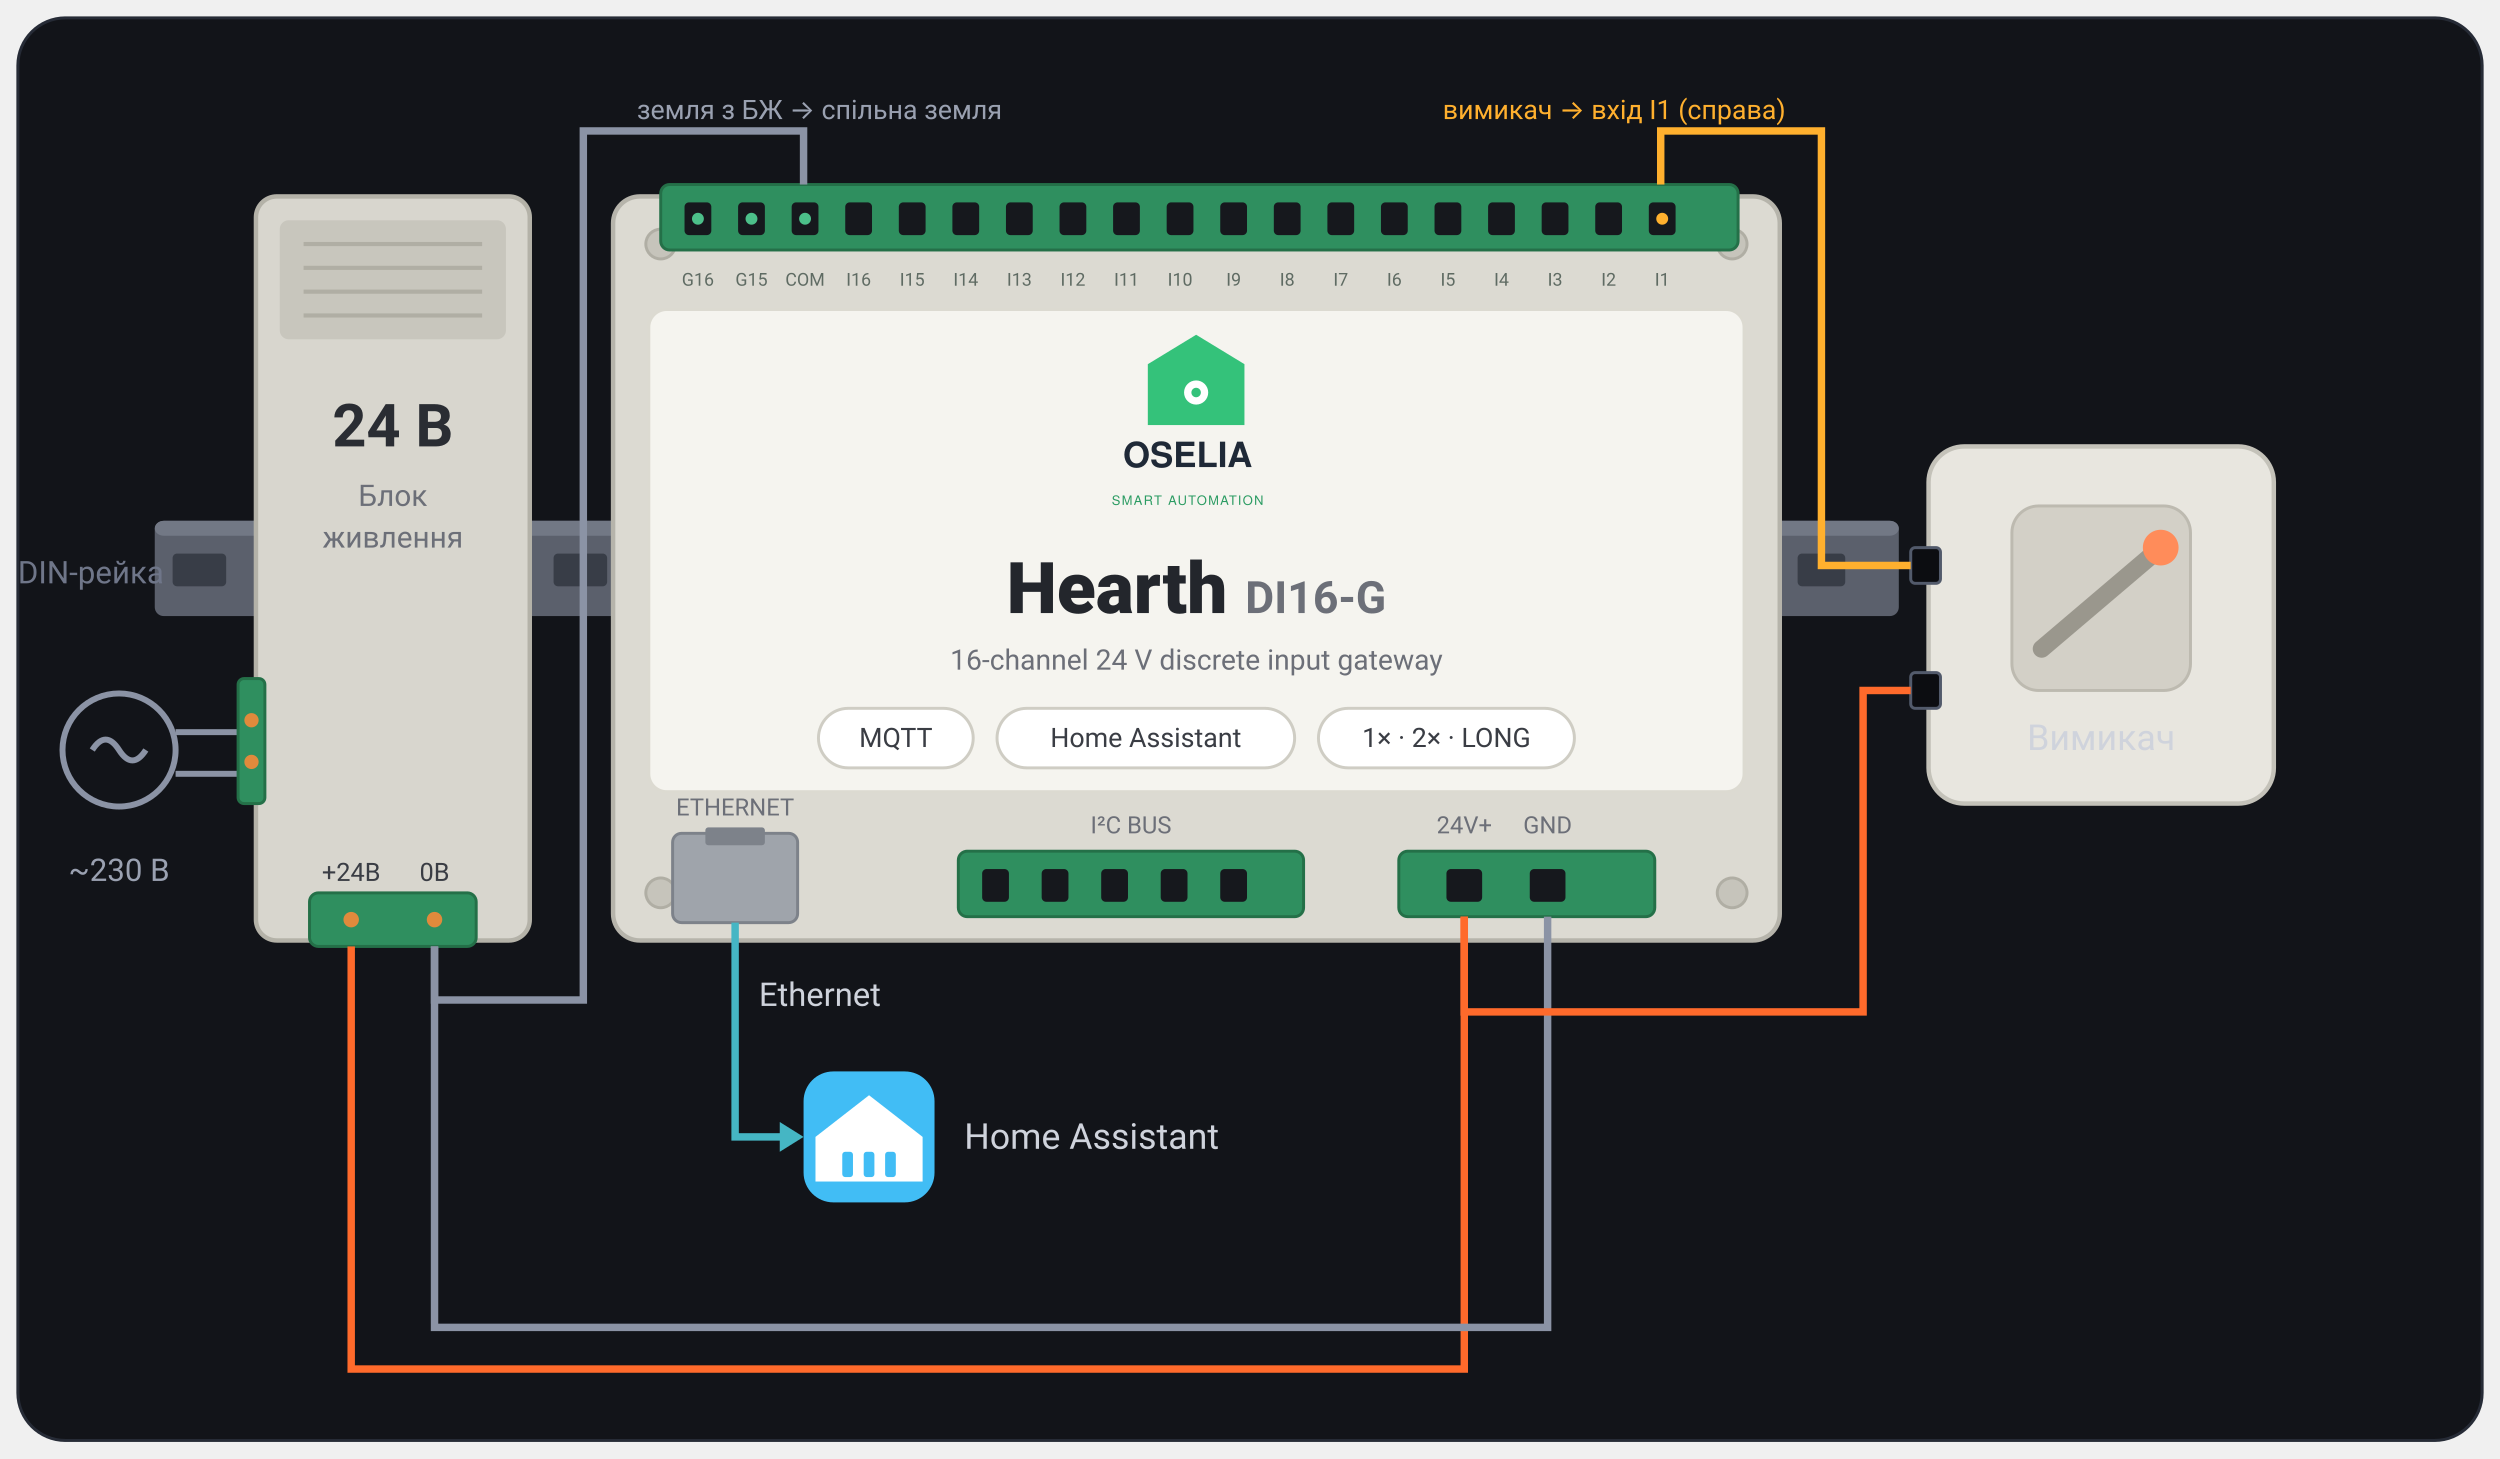
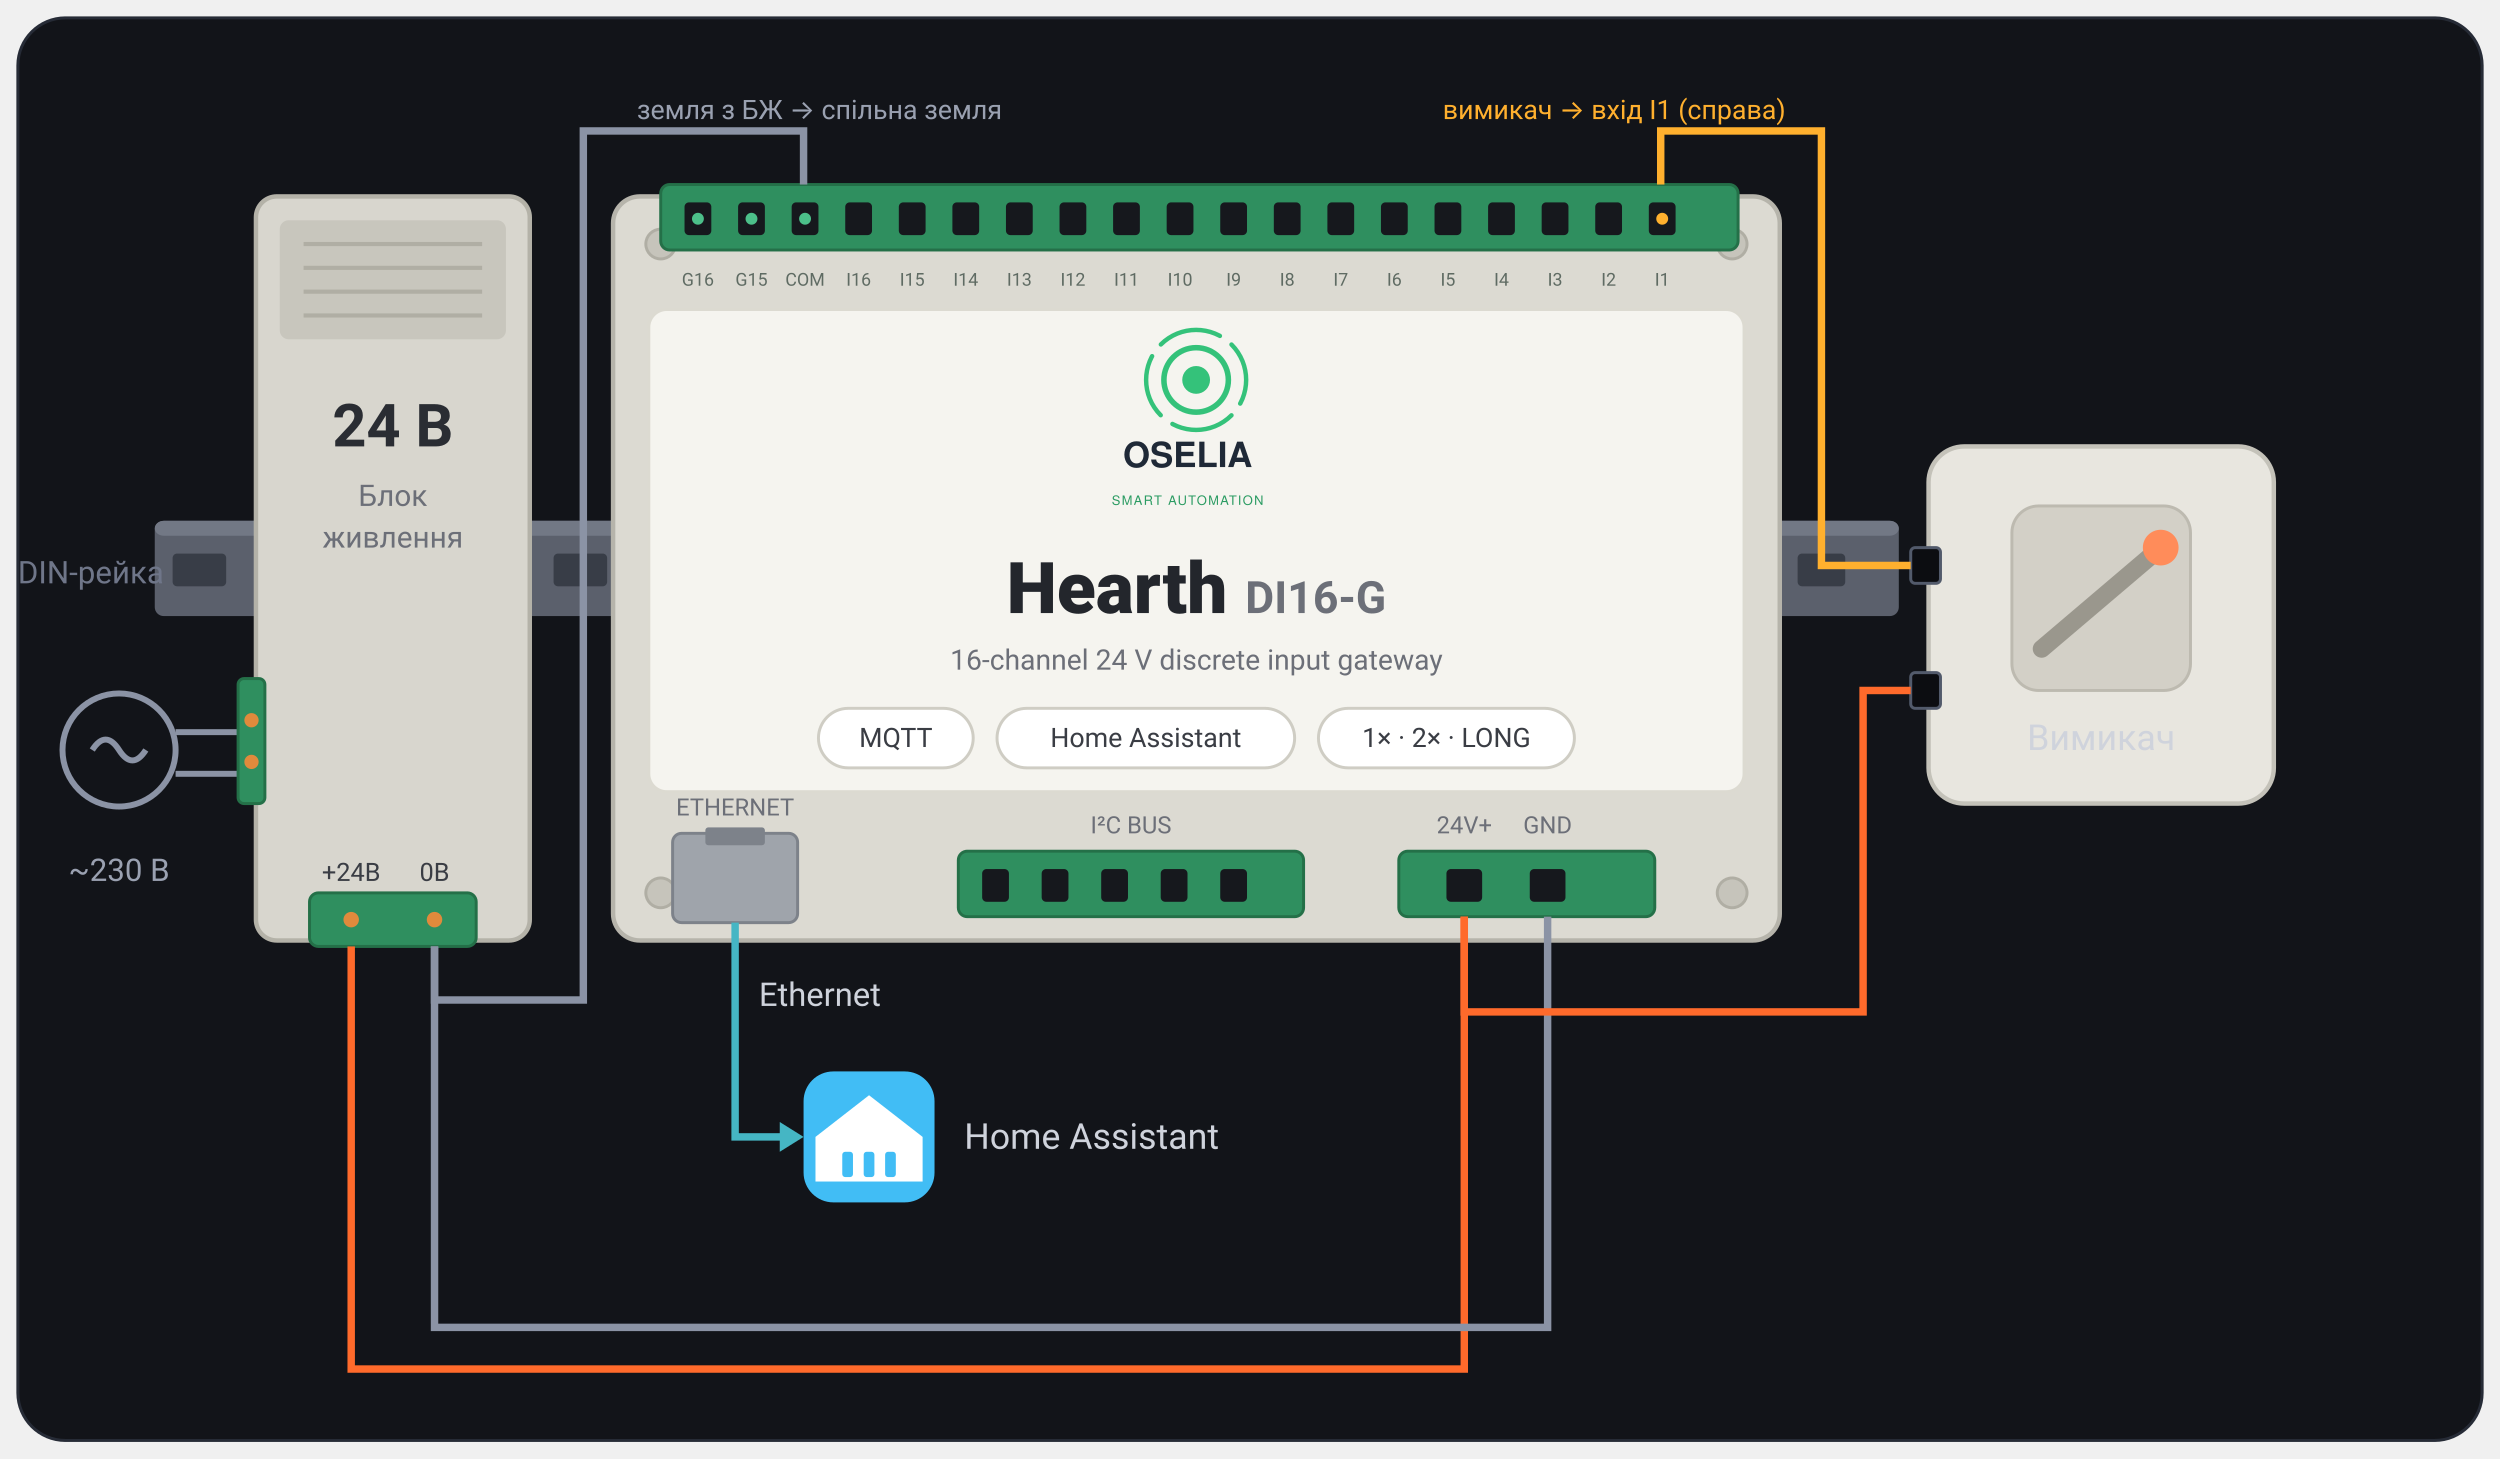
<svg xmlns="http://www.w3.org/2000/svg" viewBox="0 0 840 490" role="img" aria-label="Блок живлення 24 В, шлюз OSELIA Hearth DI16-G і вимикач на DIN-рейці, під'єднані до Home Assistant" font-family="ui-sans-serif, system-ui, -apple-system, Segoe UI, Roboto, sans-serif">
  <rect x="6" y="6" width="828" height="478" rx="16" fill="#121419" stroke="#262b36" />
  <g>
    <rect x="52" y="175" width="586" height="32" rx="3" fill="#5b606c" />
    <rect x="52" y="175" width="586" height="5" rx="3" fill="#727885" />
    <g fill="#383d47">
      <rect x="58" y="186" width="18" height="11" rx="1.5" />
      <rect x="186" y="186" width="18" height="11" rx="1.5" />
      <rect x="604" y="186" width="16" height="11" rx="1.5" />
    </g>
    <text x="6" y="196" font-size="10.5" fill="#6f7689">DIN-рейка</text>
  </g>
  <g>
    <circle cx="40" cy="252" r="19" fill="none" stroke="#8b93a5" stroke-width="2" />
    <path d="M31 252 q4.5 -7 9 0 t9 0" fill="none" stroke="#8b93a5" stroke-width="2" />
    <text x="40" y="296" font-size="10.5" fill="#9aa1b1" text-anchor="middle">~230 В</text>
    <path d="M59 246 H82" stroke="#8b93a5" stroke-width="2" />
    <path d="M59 260 H82" stroke="#8b93a5" stroke-width="2" />
  </g>
  <g>
    <rect x="86" y="66" width="92" height="250" rx="7" fill="#d8d6ce" stroke="#b4b2a8" stroke-width="1.5" />
    <rect x="94" y="74" width="76" height="40" rx="3" fill="#c8c6bd" />
    <g stroke="#b0aea4" stroke-width="1.4">
      <path d="M102 82 H162" />
      <path d="M102 90 H162" />
      <path d="M102 98 H162" />
      <path d="M102 106 H162" />
    </g>
    <text x="132" y="150" font-size="20" font-weight="700" fill="#2a2d33" text-anchor="middle">24 В</text>
    <text x="132" y="170" font-size="10" fill="#6c6f78" text-anchor="middle">Блок</text>
    <text x="132" y="184" font-size="10" fill="#6c6f78" text-anchor="middle">живлення</text>
    <rect x="80" y="228" width="9" height="42" rx="2" fill="#2f8f5f" stroke="#247048" />
    <circle cx="84.5" cy="242" r="2.4" fill="#e08a3c" />
    <circle cx="84.5" cy="256" r="2.4" fill="#e08a3c" />
    <rect x="104" y="300" width="56" height="18" rx="3" fill="#2f8f5f" stroke="#247048" />
    <circle cx="118" cy="309" r="2.6" fill="#e08a3c" />
    <circle cx="146" cy="309" r="2.6" fill="#e08a3c" />
    <text x="118" y="296" font-size="8.5" fill="#3a3d44" text-anchor="middle">+24В</text>
    <text x="146" y="296" font-size="8.5" fill="#3a3d44" text-anchor="middle">0В</text>
  </g>
  <g>
    <rect x="206" y="66" width="392" height="250" rx="9" fill="#dcdad2" stroke="#b6b4ab" stroke-width="1.5" />
    <g fill="#c6c4bb" stroke="#b0aea4">
      <circle cx="222" cy="82" r="5" />
      <circle cx="582" cy="82" r="5" />
      <circle cx="222" cy="300" r="5" />
      <circle cx="582" cy="300" r="5" />
    </g>
    <rect x="222" y="62" width="362" height="22" rx="3" fill="#2f8f5f" stroke="#247048" />
    <g fill="#16181d">
      <rect x="230" y="68" width="9" height="11" rx="1.5" />
      <rect x="248" y="68" width="9" height="11" rx="1.5" />
      <rect x="266" y="68" width="9" height="11" rx="1.5" />
      <rect x="284" y="68" width="9" height="11" rx="1.5" />
      <rect x="302" y="68" width="9" height="11" rx="1.5" />
      <rect x="320" y="68" width="9" height="11" rx="1.5" />
      <rect x="338" y="68" width="9" height="11" rx="1.5" />
      <rect x="356" y="68" width="9" height="11" rx="1.5" />
      <rect x="374" y="68" width="9" height="11" rx="1.5" />
      <rect x="392" y="68" width="9" height="11" rx="1.5" />
      <rect x="410" y="68" width="9" height="11" rx="1.5" />
      <rect x="428" y="68" width="9" height="11" rx="1.5" />
      <rect x="446" y="68" width="9" height="11" rx="1.5" />
      <rect x="464" y="68" width="9" height="11" rx="1.5" />
      <rect x="482" y="68" width="9" height="11" rx="1.5" />
      <rect x="500" y="68" width="9" height="11" rx="1.5" />
      <rect x="518" y="68" width="9" height="11" rx="1.5" />
      <rect x="536" y="68" width="9" height="11" rx="1.5" />
      <rect x="554" y="68" width="9" height="11" rx="1.5" />
    </g>
    <g fill="#4cc08a">
      <circle cx="234.5" cy="73.5" r="2" />
      <circle cx="252.5" cy="73.5" r="2" />
      <circle cx="270.5" cy="73.5" r="2" />
    </g>
    <circle cx="558.5" cy="73.5" r="2" fill="#ffb02e" />
    <g font-size="6" fill="#5f6b63" text-anchor="middle">
      <text x="234.5" y="96">G16</text>
      <text x="252.5" y="96">G15</text>
      <text x="270.5" y="96">COM</text>
      <text x="288.5" y="96">I16</text>
      <text x="306.5" y="96">I15</text>
      <text x="324.5" y="96">I14</text>
      <text x="342.5" y="96">I13</text>
      <text x="360.5" y="96">I12</text>
      <text x="378.5" y="96">I11</text>
      <text x="396.5" y="96">I10</text>
      <text x="414.5" y="96">I9</text>
      <text x="432.5" y="96">I8</text>
      <text x="450.5" y="96">I7</text>
      <text x="468.5" y="96">I6</text>
      <text x="486.5" y="96">I5</text>
      <text x="504.5" y="96">I4</text>
      <text x="522.5" y="96">I3</text>
      <text x="540.5" y="96">I2</text>
      <text x="558.5" y="96">I1</text>
    </g>
    <rect x="218" y="104" width="368" height="162" rx="6" fill="#f5f4ef" stroke="#dcdad1" />
    <svg x="342" y="110" width="120" height="61" viewBox="0 53 92 49" preserveAspectRatio="xMidYMid meet">
      <g transform="matrix(1 0 0 -1 0 172.91)">
-         <path d="M32.88,93.54 L58.96,93.54 L58.96,109.98 L45.92,117.92 L32.88,109.98 Z " fill="#34c27a" />
-         <circle cx="45.92" cy="102.33" r="3.26" fill="#ffffff" />
-         <circle cx="45.92" cy="102.33" r="1.28" fill="#34c27a" />
+         <g transform="translate(45.92,105.73) scale(0.3,-0.3)">
+           <circle r="45" fill="none" stroke="#34c27a" stroke-width="4" stroke-dasharray="57.5 13.2" stroke-linecap="round" transform="rotate(-45)" />
+           <circle r="29" fill="none" stroke="#34c27a" stroke-width="5" />
+           <circle r="12.5" fill="#34c27a" />
+         </g>
        <text transform="translate(26.17,82.20) scale(1,-1)" font-family="Helvetica, Arial, sans-serif" font-weight="bold" font-size="9.40" fill="#1f2937">OSELIA</text>
        <text transform="translate(23.14,72.00) scale(1,-1)" font-family="Helvetica, Arial, sans-serif" font-weight="normal" font-size="3.50" letter-spacing="0.35" fill="#2a9b62">SMART AUTOMATION</text>
      </g>
    </svg>
    <text x="402" y="206" font-size="24" font-weight="800" fill="#23262c" text-anchor="middle">Hearth <tspan font-size="15" font-weight="600" fill="#6c6f78">DI16-G</tspan>
    </text>
    <text x="402" y="225" font-size="9.5" fill="#6c6f78" text-anchor="middle">16-channel 24 V discrete input gateway</text>
    <g font-size="9" fill="#3a3d44" text-anchor="middle">
      <rect x="275" y="238" width="52" height="20" rx="10" fill="#fff" stroke="#cfcdc4" />
      <text x="301" y="251">MQTT</text>
      <rect x="335" y="238" width="100" height="20" rx="10" fill="#fff" stroke="#cfcdc4" />
      <text x="385" y="251">Home Assistant</text>
      <rect x="443" y="238" width="86" height="20" rx="10" fill="#fff" stroke="#cfcdc4" />
      <text x="486" y="251">1× · 2× · LONG</text>
    </g>
    <rect x="226" y="280" width="42" height="30" rx="3" fill="#9fa4ab" stroke="#7d828a" />
    <rect x="237" y="278" width="20" height="6" rx="1" fill="#7d828a" />
    <text x="247" y="274" font-size="8" fill="#6c6f78" text-anchor="middle">ETHERNET</text>
    <rect x="322" y="286" width="116" height="22" rx="3" fill="#2f8f5f" stroke="#247048" />
    <g fill="#16181d">
      <rect x="330" y="292" width="9" height="11" rx="1.5" />
      <rect x="350" y="292" width="9" height="11" rx="1.5" />
      <rect x="370" y="292" width="9" height="11" rx="1.5" />
      <rect x="390" y="292" width="9" height="11" rx="1.5" />
      <rect x="410" y="292" width="9" height="11" rx="1.5" />
    </g>
    <text x="380" y="280" font-size="8" fill="#6c6f78" text-anchor="middle">I²C BUS</text>
    <rect x="470" y="286" width="86" height="22" rx="3" fill="#2f8f5f" stroke="#247048" />
    <g fill="#16181d">
      <rect x="486" y="292" width="12" height="11" rx="1.5" />
      <rect x="514" y="292" width="12" height="11" rx="1.5" />
    </g>
    <text x="492" y="280" font-size="8" fill="#6c6f78" text-anchor="middle">24V+</text>
    <text x="520" y="280" font-size="8" fill="#6c6f78" text-anchor="middle">GND</text>
  </g>
  <g>
    <rect x="648" y="150" width="116" height="120" rx="12" fill="#e8e6df" stroke="#c4c2b9" stroke-width="1.5" />
    <rect x="676" y="170" width="60" height="62" rx="9" fill="#d3d0c7" stroke="#bdbab0" />
    <path d="M686 218 L726 184" stroke="#9a978d" stroke-width="6" stroke-linecap="round" />
    <circle cx="726" cy="184" r="6" fill="#ff8c5a" />
    <text x="706" y="252" font-size="12" fill="#cfd3dc" text-anchor="middle">Вимикач</text>
    <rect x="642" y="184" width="10" height="12" rx="1.5" fill="#0c0d11" stroke="#525a6b" />
    <rect x="642" y="226" width="10" height="12" rx="1.5" fill="#0c0d11" stroke="#525a6b" />
  </g>
  <g>
    <rect x="270" y="360" width="44" height="44" rx="10" fill="#41bdf5" />
    <path d="M292 368 L310 382 L310 397 L274 397 L274 382 Z" fill="#fff" />
    <g fill="#41bdf5">
      <rect x="283" y="387" width="3.6" height="8.5" rx="1" />
      <rect x="290.2" y="387" width="3.6" height="8.5" rx="1" />
      <rect x="297.4" y="387" width="3.6" height="8.5" rx="1" />
    </g>
    <text x="324" y="386" font-size="12" fill="#cfd3dc">Home Assistant</text>
  </g>
  <path d="M118 318 V460 H492 V308" fill="none" stroke="#ff6a2b" stroke-width="2.5" />
  <path d="M146 318 V446 H520 V308" fill="none" stroke="#8b93a5" stroke-width="2.5" />
  <path d="M492 308 V340 H626 V232 H642" fill="none" stroke="#ff6a2b" stroke-width="2.5" />
  <path d="M642 190 H612 V44 H558 V62" fill="none" stroke="#ffb02e" stroke-width="2.5" />
  <text x="600" y="40" font-size="9" fill="#ffb02e" text-anchor="end">вимикач → вхід I1 (справа)</text>
  <path d="M146 318 V336 H196 V44 H270 V62" fill="none" stroke="#8b93a5" stroke-width="2.5" />
  <text x="214" y="40" font-size="9" fill="#9aa1b1" text-anchor="start">земля з БЖ → спільна земля</text>
  <path d="M247 310 V382 H266" fill="none" stroke="#45b6c4" stroke-width="2.5" />
  <path d="M262 377 l8 5 l-8 5 z" fill="#45b6c4" />
  <text x="255" y="338" font-size="11" fill="#cfd3dc">Ethernet</text>
</svg>
